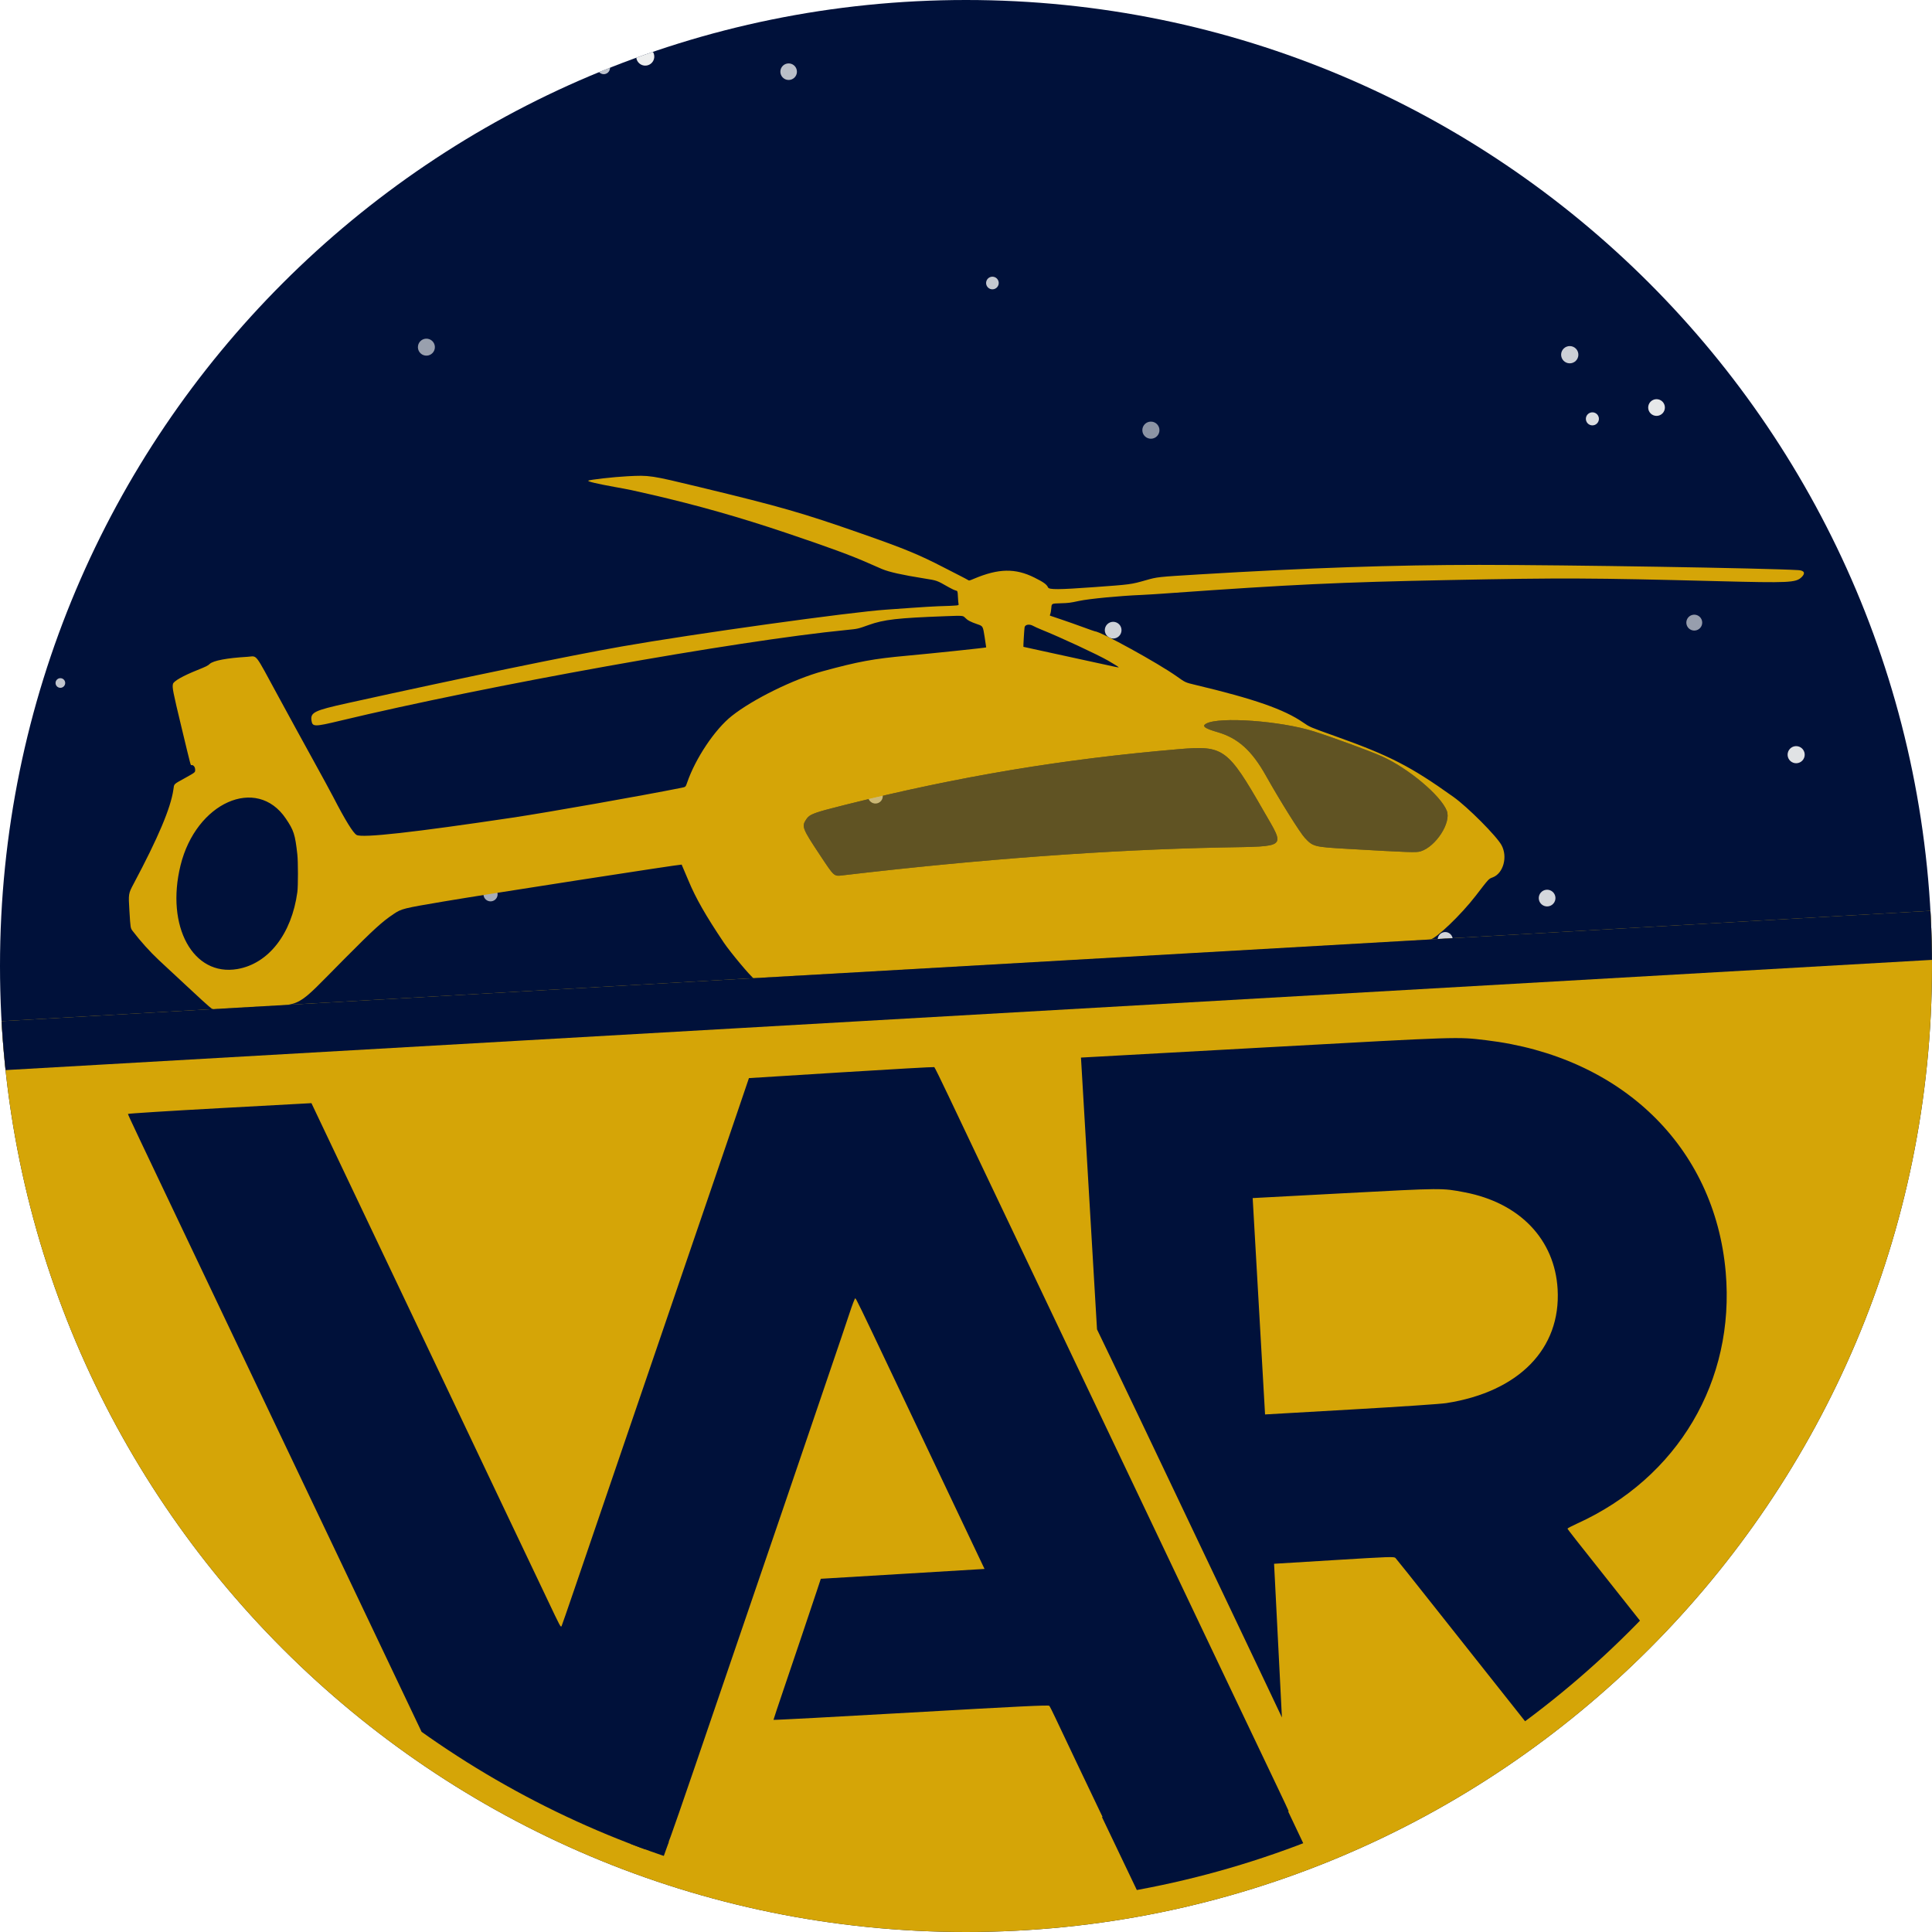
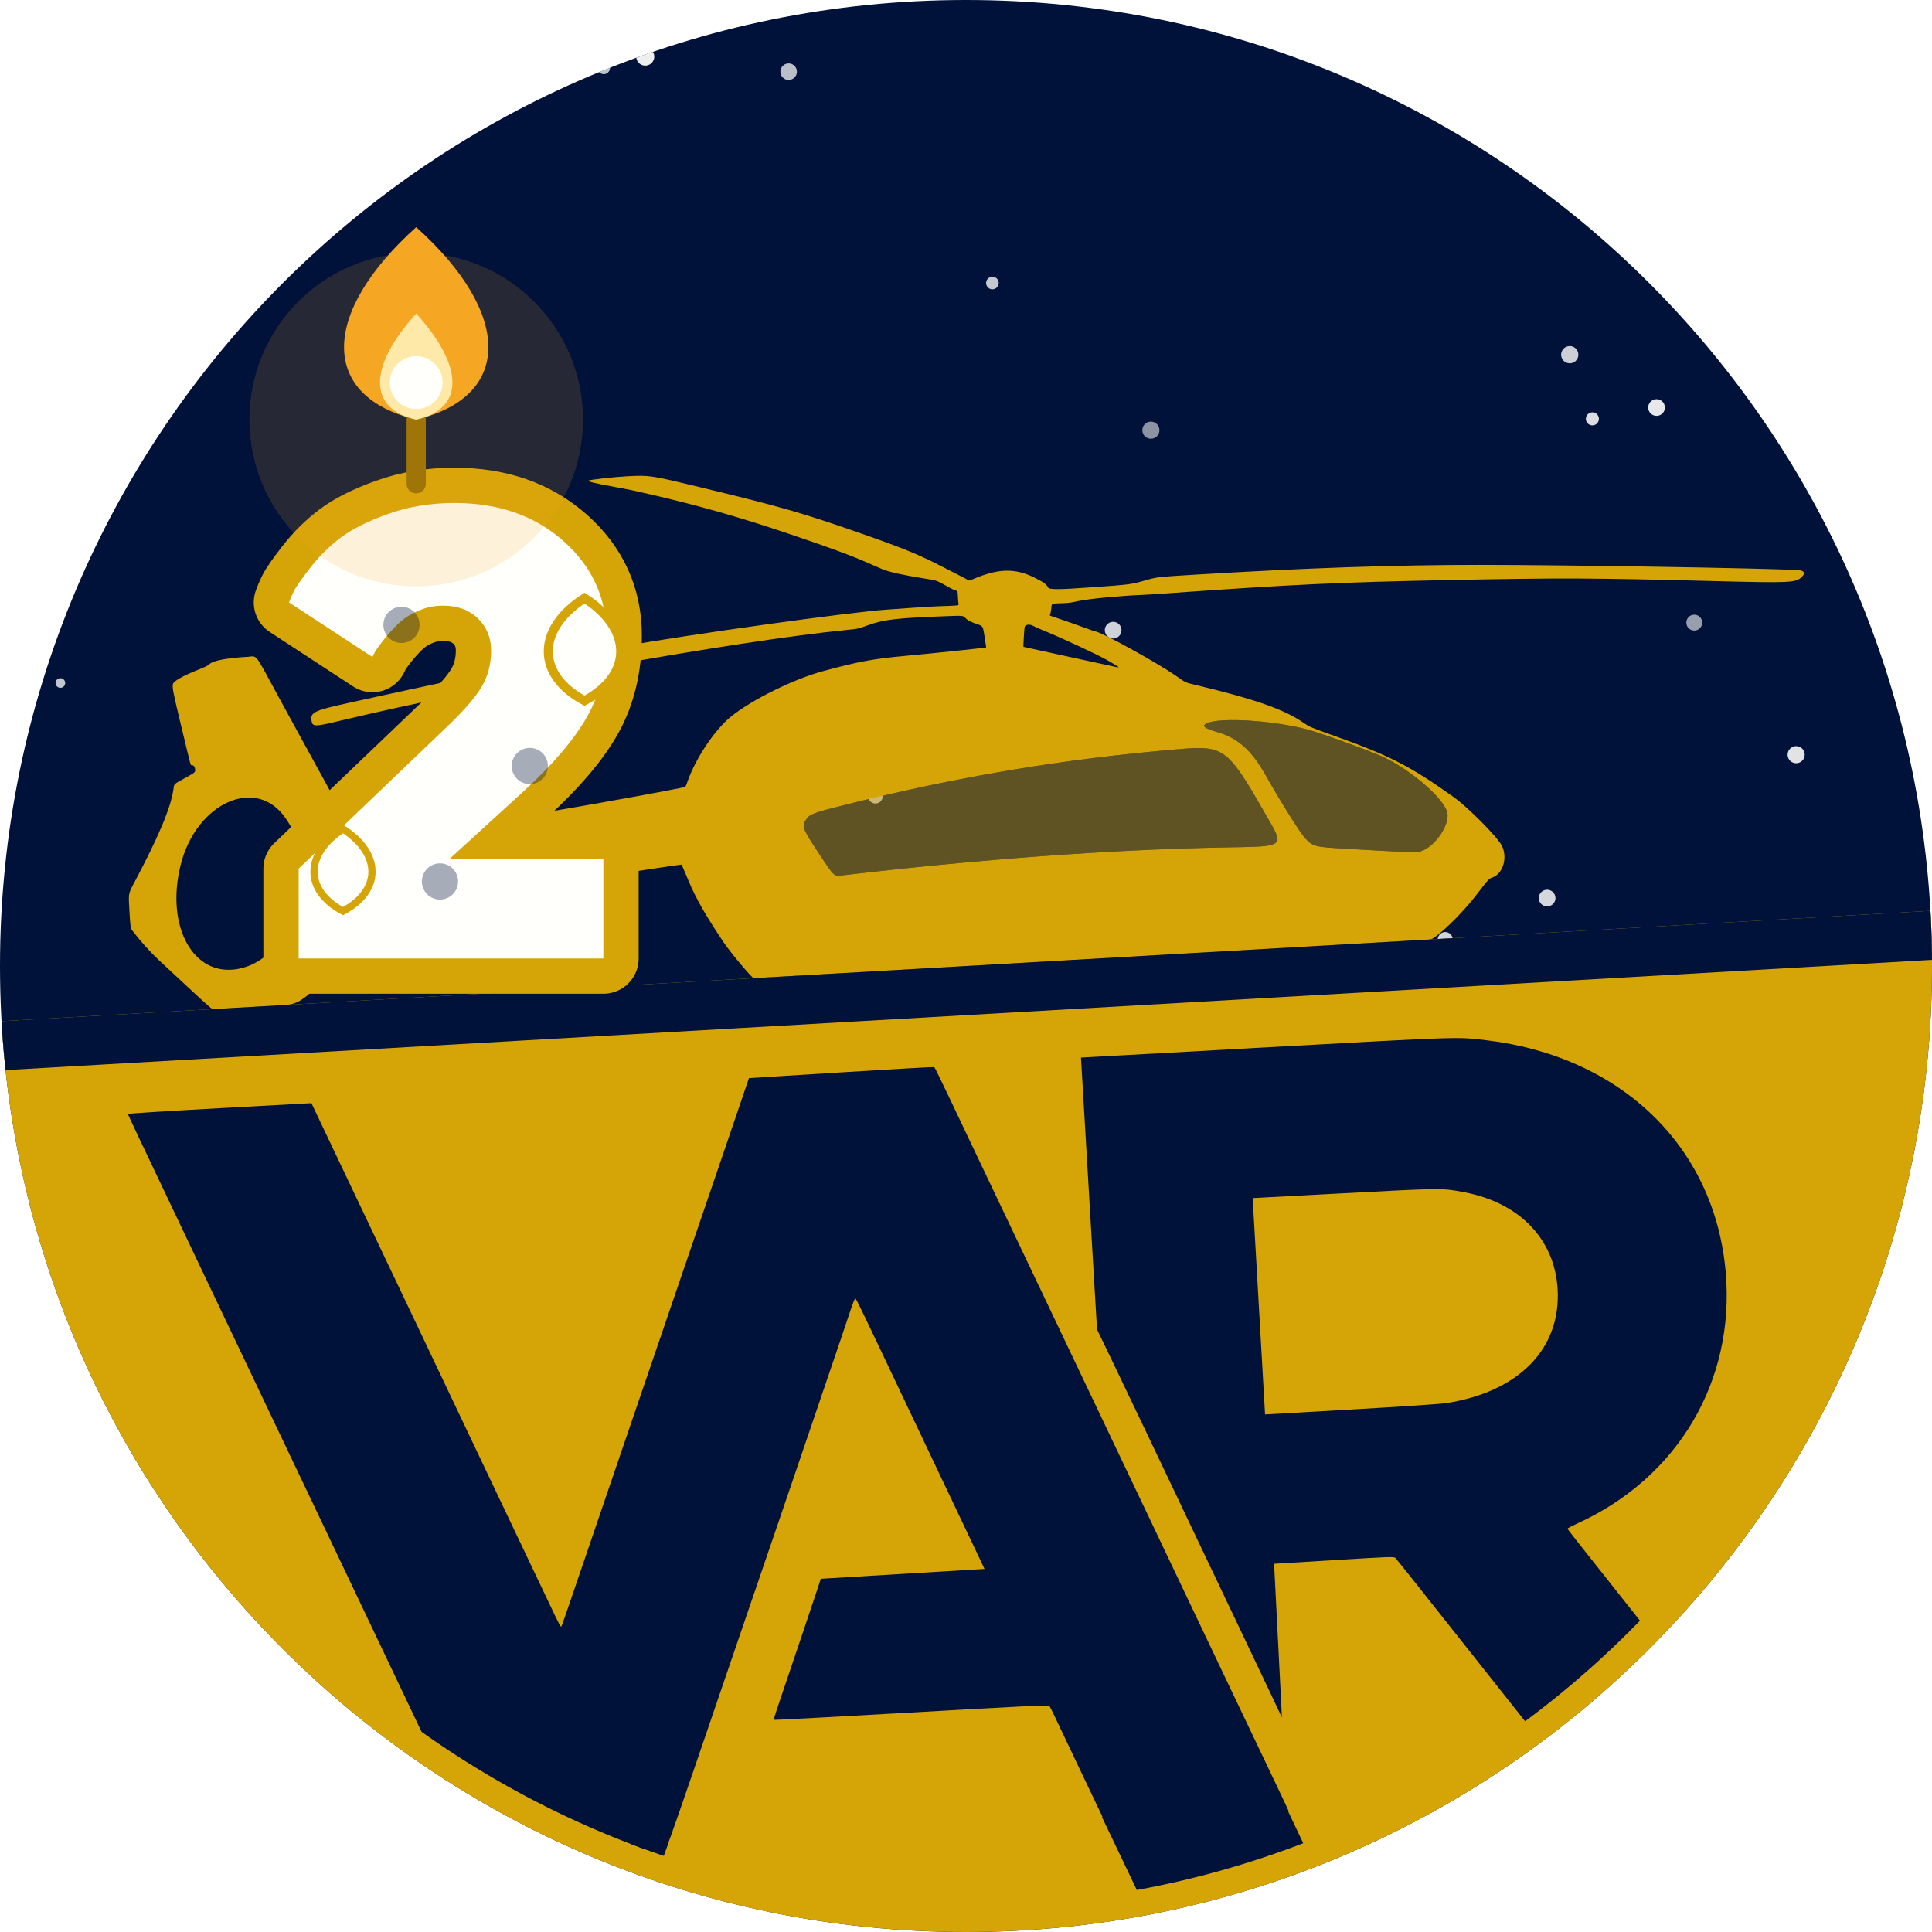
<svg xmlns="http://www.w3.org/2000/svg" viewBox="0 0 512 512" width="512" height="512">
  <defs>
-     <clipPath id="e45">
+     <clipPath id="j48">
      <circle cx="256" cy="256" r="256" />
    </clipPath>
  </defs>
-   <g clip-path="url(#e45)">
+   <g clip-path="url(#j48)">
    <circle cx="256" cy="256" r="256" fill="#00113A" />
    <defs>
-       <clipPath id="o46">
+       <clipPath id="o45">
        <rect x="-512" y="-512" width="1536" height="768" transform="rotate(-3.275 256 256)" />
      </clipPath>
    </defs>
-     <g clip-path="url(#o46)">
+     <g clip-path="url(#o45)">
      <g transform="translate(295,167) scale(1.23) rotate(-11)" opacity="0.81">
        <circle r="1.8" fill="#FFFFFC" />
      </g>
      <g transform="translate(521,248) scale(1.31) rotate(-9)" opacity="0.82">
        <circle r="1.8" fill="#FFFFFC" />
      </g>
      <g transform="translate(226,259) scale(1.11) rotate(-10)" opacity="0.67">
        <circle r="1.8" fill="#FFFFFC" />
      </g>
      <g transform="translate(476,200) scale(1.26) rotate(9)" opacity="0.88">
        <circle r="1.8" fill="#FFFFFC" />
      </g>
      <g transform="translate(492,144) scale(1.14) rotate(-19)" opacity="0.57">
        <circle r="1.8" fill="#FFFFFC" />
      </g>
      <g transform="translate(529,273) scale(0.74) rotate(-7)" opacity="0.81">
        <circle r="1.8" fill="#FFFFFC" />
      </g>
      <g transform="translate(263,75) scale(0.93) rotate(8)" opacity="0.77">
        <circle r="1.8" fill="#FFFFFC" />
      </g>
      <g transform="translate(82,13) scale(0.72) rotate(19)" opacity="0.85">
        <circle r="1.8" fill="#FFFFFC" />
      </g>
      <g transform="translate(15,8) scale(1.23) rotate(-25)" opacity="0.71">
        <circle r="1.8" fill="#FFFFFC" />
      </g>
      <g transform="translate(92,37) scale(1.12) rotate(-2)" opacity="0.74">
        <circle r="1.8" fill="#FFFFFC" />
      </g>
      <g transform="translate(305,114) scale(1.26) rotate(-1)" opacity="0.55">
        <circle r="1.8" fill="#FFFFFC" />
      </g>
      <g transform="translate(189,211) scale(0.77) rotate(19)" opacity="0.56">
        <circle r="1.8" fill="#FFFFFC" />
      </g>
      <g transform="translate(379,238) scale(1.25) rotate(18)" opacity="0.91">
        <circle r="1.8" fill="#FFFFFC" />
      </g>
      <g transform="translate(-2,6) scale(1.09) rotate(11)" opacity="0.74">
        <circle r="1.8" fill="#FFFFFC" />
      </g>
      <g transform="translate(503,100) scale(1.01) rotate(6)" opacity="0.85">
        <circle r="1.8" fill="#FFFFFC" />
      </g>
      <g transform="translate(-9,98) scale(1.22) rotate(-9)" opacity="0.59">
        <circle r="1.8" fill="#FFFFFC" />
      </g>
      <g transform="translate(485,75) scale(1.32) rotate(20)" opacity="0.62">
        <circle r="1.8" fill="#FFFFFC" />
      </g>
      <g transform="translate(439,108) scale(1.23) rotate(21)" opacity="0.90">
        <circle r="1.8" fill="#FFFFFC" />
      </g>
      <g transform="translate(449,165) scale(1.17) rotate(-14)" opacity="0.59">
        <circle r="1.8" fill="#FFFFFC" />
      </g>
      <g transform="translate(448,3) scale(0.78) rotate(18)" opacity="0.63">
        <circle r="1.8" fill="#FFFFFC" />
      </g>
      <g transform="translate(16,181) scale(0.71) rotate(-3)" opacity="0.76">
        <circle r="1.8" fill="#FFFFFC" />
      </g>
      <g transform="translate(-16,258) scale(0.97) rotate(21)" opacity="0.88">
        <circle r="1.8" fill="#FFFFFC" />
      </g>
      <g transform="translate(232,211) scale(1.08) rotate(-15)" opacity="0.77">
        <circle r="1.8" fill="#FFFFFC" />
      </g>
      <g transform="translate(165,6) scale(1.28) rotate(-0)" opacity="0.67">
        <circle r="1.8" fill="#FFFFFC" />
      </g>
      <g transform="translate(397,227) scale(0.71) rotate(-25)" opacity="0.89">
        <circle r="1.8" fill="#FFFFFC" />
      </g>
      <g transform="translate(160,18) scale(0.92) rotate(-8)" opacity="0.75">
        <circle r="1.8" fill="#FFFFFC" />
      </g>
      <g transform="translate(130,237) scale(1.04) rotate(17)" opacity="0.65">
        <circle r="1.8" fill="#FFFFFC" />
      </g>
      <g transform="translate(209,19) scale(1.22) rotate(2)" opacity="0.73">
        <circle r="1.8" fill="#FFFFFC" />
      </g>
      <g transform="translate(-16,-13) scale(0.80) rotate(-16)" opacity="0.84">
        <circle r="1.8" fill="#FFFFFC" />
      </g>
      <g transform="translate(149,227) scale(0.71) rotate(-3)" opacity="0.70">
        <circle r="1.8" fill="#FFFFFC" />
      </g>
      <g transform="translate(509,60) scale(1.20) rotate(-11)" opacity="0.71">
        <circle r="1.8" fill="#FFFFFC" />
      </g>
      <g transform="translate(171,15) scale(1.33) rotate(7)" opacity="0.93">
        <circle r="1.8" fill="#FFFFFC" />
      </g>
      <g transform="translate(113,92) scale(1.25) rotate(9)" opacity="0.60">
        <circle r="1.8" fill="#FFFFFC" />
      </g>
      <g transform="translate(416,94) scale(1.27) rotate(-21)" opacity="0.80">
        <circle r="1.8" fill="#FFFFFC" />
      </g>
      <g transform="translate(410,238) scale(1.23) rotate(18)" opacity="0.83">
        <circle r="1.8" fill="#FFFFFC" />
      </g>
      <g transform="translate(383,249) scale(1.11) rotate(-13)" opacity="0.82">
        <circle r="1.8" fill="#FFFFFC" />
      </g>
      <g transform="translate(422,111) scale(0.96) rotate(-20)" opacity="0.86">
        <circle r="1.8" fill="#FFFFFC" />
      </g>
      <g transform="translate(134,224) scale(0.77) rotate(-16)" opacity="0.68">
        <circle r="1.8" fill="#FFFFFC" />
      </g>
      <g transform="translate(441,19) scale(0.85) rotate(15)" opacity="0.93">
        <circle r="1.8" fill="#FFFFFC" />
      </g>
      <g transform="translate(479,252) scale(1.07) rotate(-20)" opacity="0.90">
        <circle r="1.8" fill="#FFFFFC" />
      </g>
    </g>
    <defs>
-       <clipPath id="f47">
+       <clipPath id="f46">
        <rect x="-512" y="256" width="1536" height="1024" transform="rotate(-3.275 256 256)" />
      </clipPath>
    </defs>
-     <g clip-path="url(#f47)">
+     <g clip-path="url(#f46)">
      <g transform="rotate(-3.275 256 256)">
        <g transform="translate(0,256)">
          <rect x="-512" y="0" width="1536" height="1024" fill="#D5A507" />
        </g>
      </g>
    </g>
    <g fill="#D5A507" transform="translate(34.00,126.11) scale(0.444)">
      <path d="M35.7 305.27C27.86 297.99 20 290.67 18.23 289.02C12.94 284.07 7.26 277.76 2.59 271.63C1.3 269.94 1.3 269.94 0.67 259.67C0.04 249.4 0.04 249.4 3.21 243.43C17.85 215.93 25.31 198.26 26.9 187.33C27.45 183.58 26.65 184.36 34.25 180.13C39.92 176.97 39.91 176.98 39.91 175.49C39.91 173.85 39.02 172.61 37.83 172.6C37.11 172.6 37.81 175.22 31.69 149.81C26.64 128.87 26.11 126.2 26.67 124.15C27.12 122.49 32.62 119.37 41.13 115.95C46.53 113.78 47.49 113.3 48.58 112.26C50.67 110.26 58.97 108.69 71.24 107.99C77.19 107.64 74.98 104.81 89.29 131.15C96.15 143.79 105.73 161.29 110.57 170.04C115.41 178.79 120.75 188.62 122.44 191.88C129.48 205.52 134.23 213.21 136.29 214.34C139.72 216.22 170.18 212.83 229.23 204.01C250.02 200.91 306.75 190.88 330.23 186.17C332.66 185.68 332.66 185.68 333.54 183.12C338.5 168.63 350.1 151.3 360.17 143.32C372.8 133.3 397.13 121.34 414.41 116.63C435.84 110.79 444.66 109.17 464.81 107.34C479.81 105.98 511.76 102.62 512.05 102.38C512.08 102.36 511.65 99.49 511.1 96.01C510.1 89.68 510.1 89.68 506.87 88.58C502.65 87.13 501 86.26 499.45 84.67C498.18 83.37 498.18 83.37 487.88 83.75C459.05 84.82 451.08 85.73 441.9 89.01C435.4 91.33 435.45 91.31 428.8 91.97C362.81 98.45 214.12 125.11 126.21 146.21C111.13 149.83 109.91 149.82 109.35 146.09C108.62 141.18 110.96 140.04 130.7 135.68C199.78 120.43 262.82 107.4 294.63 101.81C336.98 94.36 431.41 81.22 452.54 79.84C455.13 79.67 462.05 79.18 467.91 78.75C473.77 78.33 480.74 77.91 483.41 77.82C496.02 77.41 495.76 77.44 495.55 76.49C495.44 76.03 495.28 74.08 495.18 72.17C495.01 68.69 495.01 68.69 493.75 68.38C493.06 68.2 491.24 67.34 489.71 66.47C482.4 62.32 482.87 62.48 475.05 61.23C461.69 59.09 454.17 57.41 449.82 55.59C448.42 55 444.91 53.47 442.02 52.19C431.61 47.57 418.28 42.66 392.8 34.08C364.87 24.67 339.59 17.5 311.76 11.09C299.95 8.37 299.99 8.38 290.21 6.6C279.38 4.63 274.04 3.36 274.55 2.87C275.14 2.3 289.73 0.65 297.88 0.23C311.16 -0.46 311.55 -0.4 341.15 6.74C389.7 18.46 402.15 22.04 437.97 34.58C462.99 43.33 472.02 47.05 486.52 54.55C489.7 56.2 494.13 58.47 496.36 59.59C498.58 60.72 500.74 61.86 501.14 62.13C501.87 62.62 501.89 62.62 504.82 61.38C519.4 55.23 529.43 55.03 540.79 60.69C546.35 63.46 548.17 64.78 548.98 66.6C549.58 67.97 555.31 67.94 575.92 66.45C598.39 64.83 598.39 64.83 607.34 62.29C614.29 60.32 614.14 60.33 639.56 58.79C703.41 54.93 756.26 53.13 806.36 53.13C858.12 53.13 977.54 55.09 996.82 56.26C1000.43 56.48 1001.17 58.14 998.71 60.49C995.29 63.76 991.43 63.94 948.73 62.85C873.08 60.91 856.08 60.83 788.97 62.17C722.22 63.5 694.67 64.8 620.01 70.11C613.86 70.55 607 70.98 604.77 71.07C591.89 71.59 573.5 73.35 567.47 74.64C561.97 75.82 561.32 75.9 556.36 76.04C551.11 76.19 551.11 76.19 550.94 78.75C550.84 80.16 550.57 81.77 550.34 82.33C550.01 83.11 549.99 83.38 550.24 83.47C550.42 83.53 553.42 84.55 556.9 85.72C560.39 86.9 566.25 88.96 569.93 90.32C573.61 91.67 576.74 92.77 576.89 92.77C580.14 92.77 614.7 111.79 625.81 119.69C630.93 123.34 630.93 123.34 636.87 124.75C672.02 133.12 689.95 139.38 701.29 147.24C705.18 149.93 705.18 149.93 720.24 155.31C752.95 166.98 765.35 173.35 790.99 191.66C799.5 197.73 816.67 214.97 819.64 220.42C823.42 227.36 820.75 237.21 814.42 239.63C811.9 240.59 812.26 240.2 804.25 250.61C795.46 262.02 780.6 276.24 776.87 276.82C775.66 277 373.53 299.94 373.25 299.84C371.87 299.33 359.32 284.34 355.46 278.59C344.66 262.51 338.75 252.16 334.39 241.69C332.21 236.45 330.36 232.1 330.28 232.02C329.97 231.71 213.68 249.73 187.97 254.08C164.08 258.12 163.13 258.35 158.5 261.43C151.54 266.06 146.73 270.44 129.11 288.18C98.73 318.77 105.03 315.29 77.25 316.85C63.91 317.61 52.31 318.29 51.48 318.37C49.96 318.52 49.96 318.52 35.7 305.27ZM65.16 294.35C83.73 291.12 97.51 273.39 100.91 248.38C101.38 244.97 101.37 230.17 100.9 226C99.56 213.99 98.8 211.61 94.02 204.55C76.64 178.83 40.43 194.92 31.18 232.47C22.2 268.91 38.7 298.96 65.16 294.35ZM426.51 238.42C508.82 228.76 585.47 223.14 652.64 221.81C692.24 221.03 690.56 222.48 677.71 200.11C656.08 162.43 653.86 160.82 626.75 163.14C557.73 169.02 495.94 179.34 427.86 196.36C408.78 201.13 406.7 201.91 404.56 205.13C401.84 209.25 402.31 210.47 412.79 226.27C421.54 239.45 421.09 239.05 426.51 238.42ZM771.34 224.12C780.47 221.3 789.76 206.88 786.96 199.86C783.31 190.7 764.16 174.62 748.38 167.48C741.64 164.43 718.63 155.97 707.64 152.51C687.74 146.23 651.12 143.59 643.34 147.88C640.63 149.37 642.43 150.74 649.96 152.91C662.3 156.47 670.56 163.87 679.03 178.98C687.23 193.6 699.29 212.89 702.16 215.99C707.1 221.32 707.66 221.47 727.59 222.62C764.71 224.76 768.81 224.9 771.34 224.12ZM591.15 114.24C591.15 114.08 588 112.11 584.82 110.28C578.3 106.55 556.35 96.34 545.07 91.8C543.08 91 540.82 89.97 540.03 89.52C537.82 88.26 535.19 88.74 534.96 90.44C534.72 92.22 534.14 101.92 534.27 102.04C534.33 102.09 541.55 103.67 550.3 105.55C559.05 107.43 571.61 110.17 578.21 111.63C589.8 114.19 591.15 114.47 591.15 114.24Z" fill-rule="evenodd" />
      <path d="M426.51 238.42C508.82 228.76 585.47 223.14 652.64 221.81C692.24 221.03 690.56 222.48 677.71 200.11C656.08 162.43 653.86 160.82 626.75 163.14C557.73 169.02 495.94 179.34 427.86 196.36C408.78 201.13 406.7 201.91 404.56 205.13C401.84 209.25 402.31 210.47 412.79 226.27C421.54 239.45 421.09 239.05 426.51 238.42ZM771.34 224.12C780.47 221.3 789.76 206.88 786.96 199.86C783.31 190.7 764.16 174.62 748.38 167.48C741.64 164.43 718.63 155.97 707.64 152.51C687.74 146.23 651.12 143.59 643.34 147.88C640.63 149.37 642.43 150.74 649.96 152.91C662.3 156.47 670.56 163.87 679.03 178.98C687.23 193.6 699.29 212.89 702.16 215.99C707.1 221.32 707.66 221.47 727.59 222.62C764.71 224.76 768.81 224.9 771.34 224.12Z" opacity="0.45" />
    </g>
    <g transform="translate(256,256) rotate(-3.275)">
      <rect x="-614.4" y="0" width="1228.8" height="13" fill="#00113A" />
    </g>
+     <g transform="translate(120,254)">
+       <g stroke="#D5A507" stroke-linejoin="round" stroke-width="110.0" fill="#D5A507" transform="translate(-48.5,0.0)">
+         <path transform="translate(0.00,0) scale(0.17,-0.17)" d="M45.0 140.0 275.0 360.0Q315.0 398.0 330.0 423.0Q345.0 448.0 345.0 480.0Q345.0 510.0 324.5 530.0Q304.0 550.0 270.0 550.0Q250.0 550.0 231.5 542.0Q213.0 534.0 200.5 522.0Q188.0 510.0 178.5 498.0Q169.0 486.0 164.0 478.0L160.0 470.0L30.0 555.0Q32.0 561.0 37.0 571.5Q42.0 582.0 63.0 609.0Q84.0 636.0 110.5 656.0Q137.0 676.0 184.5 693.0Q232.0 710.0 288.0 710.0Q391.0 710.0 458.0 650.5Q525.0 591.0 525.0 503.0Q525.0 431.0 495.0 377.5Q465.0 324.0 395.0 260.0L280.0 155.0H520.0V0.0H45.0Z" />
+       </g>
+       <g fill="#FFFFFC" transform="translate(-48.5,0.0)">
+         <path transform="translate(0.00,0) scale(0.17,-0.17)" d="M45.0 140.0 275.0 360.0Q315.0 398.0 330.0 423.0Q345.0 448.0 345.0 480.0Q345.0 510.0 324.5 530.0Q304.0 550.0 270.0 550.0Q250.0 550.0 231.5 542.0Q213.0 534.0 200.5 522.0Q188.0 510.0 178.5 498.0Q169.0 486.0 164.0 478.0L160.0 470.0L30.0 555.0Q32.0 561.0 37.0 571.5Q42.0 582.0 63.0 609.0Q84.0 636.0 110.5 656.0Q137.0 676.0 184.5 693.0Q232.0 710.0 288.0 710.0Q391.0 710.0 458.0 650.5Q525.0 591.0 525.0 503.0Q525.0 431.0 495.0 377.5Q465.0 324.0 395.0 260.0L280.0 155.0H520.0V0.0H45.0Z" />
+       </g>
+       <circle cx="-13.6" cy="-88.4" r="4.8" fill="#00113A" opacity=".35" />
+       <circle cx="20.4" cy="-51.0" r="4.8" fill="#00113A" opacity=".35" />
+       <circle cx="-3.4" cy="-20.4" r="4.8" fill="#00113A" opacity=".35" />
+       <line x1="-9.7" y1="-125.8" x2="-9.7" y2="-142.8" stroke="#8F6C04" stroke-width="5.1" stroke-linecap="round" />
+       <g transform="translate(34.9,-95.5)">
+         <path d="M0,0 C12.8,8.2 12.8,20.4 0,27.2 C-12.8,20.4 -12.8,8.2 0,0Z" fill="#FFFFFC" stroke="#D5A507" stroke-width="2.4" />
+       </g>
+       <g transform="translate(-29.1,-34.3) scale(.8)">
+         <path d="M0,0 C12.8,8.2 12.8,20.4 0,27.2 C-12.8,20.4 -12.8,8.2 0,0Z" fill="#FFFFFC" stroke="#D5A507" stroke-width="2.4" />
+       </g>
+       <g transform="translate(-9.7,-142.8)">
+         <circle r="44.2" fill="#F5A623" opacity=".16" />
+         <path d="M0,-51.0 C25.5,-28.1 25.5,-6.1 0,0 C-25.5,-6.1 -25.5,-28.1 0,-51.0Z" fill="#F5A623" />
+         <path d="M0,-28.1 C12.8,-14.0 12.8,-2.8 0,0 C-12.8,-2.8 -12.8,-14.0 0,-28.1Z" fill="#FFE9A8" />
+         <circle cy="-9.8" r="7.0" fill="#FFFFFC" />
+       </g>
+     </g>
    <g transform="rotate(-3.275 256 256)">
      <defs>
-         <clipPath id="wc48">
+         <clipPath id="wc47">
          <circle cx="256" cy="256" r="249.00" />
        </clipPath>
      </defs>
-       <g clip-path="url(#wc48)">
+       <g clip-path="url(#wc47)">
        <g fill="#00113A" transform="translate(32.03,282.00) scale(0.42394)">
          <path d="M195.1 478.09C193.93 477.63 193.3 476.14 173.69 427.85C169.31 417.07 161.96 399.04 157.36 387.77C144.85 357.16 130.53 321.99 124.7 307.6C121.86 300.58 116.25 286.82 112.24 277.02C99.77 246.52 89.4 221.12 84.01 207.84C76.29 188.85 63.1 156.48 36.82 92.04C5.35 14.87 0 1.67 0 1.08C0 0.81 25.85 0.66 57.45 0.74L114.9 0.89L119.73 12.77C122.38 19.3 128.74 34.93 133.87 47.51C145.14 75.16 159.52 110.48 170.14 136.58C174.45 147.19 182.06 165.9 187.05 178.15C196.26 200.76 206.8 226.67 220.74 260.99C224.99 271.44 230.49 284.93 232.96 290.97C235.43 297.02 240.44 309.31 244.09 318.29C251.9 337.51 251.75 337.2 252.42 336.01C252.69 335.53 256.69 325.8 261.33 314.39C269.84 293.41 277.55 274.47 295.12 231.29C300.44 218.23 308.05 199.52 312.04 189.73C318.74 173.26 325.93 155.59 346.48 105.11C350.8 94.49 358.42 75.79 363.41 63.54C368.4 51.29 376.16 32.19 380.66 21.08L388.83 0.89L446.64 0.59C478.44 0.43 504.66 0.45 504.91 0.64C505.16 0.82 508.67 9.11 512.7 19.04C516.73 28.98 524.11 47.13 529.11 59.38C541.84 90.6 555.55 124.24 565.9 149.64C570.75 161.56 578.1 179.6 582.23 189.73C586.36 199.85 593.99 218.56 599.17 231.29C604.36 244.03 612.91 265.01 618.18 277.91C633.59 315.68 644.01 341.24 650.83 358.08C654.35 366.73 659.95 380.49 663.29 388.66C666.63 396.82 673.22 412.99 677.95 424.58C682.68 436.18 689.46 452.8 693.03 461.52C696.6 470.24 699.52 477.52 699.52 477.7C699.52 477.88 673.66 478.03 642.04 478.03L584.56 478.03L581.68 471.05C577.2 460.19 560.23 418.53 557.18 410.93C555.68 407.17 554.19 403.76 553.87 403.36C553.42 402.77 535.39 402.61 467.27 402.61C419.95 402.61 381.24 402.46 381.24 402.26C381.24 402.07 384.56 393.72 388.61 383.71C396.8 363.5 408.21 335.11 412.82 323.49L415.81 315.92L467.08 315.77L518.34 315.62L513.87 304.63C511.41 298.59 505.44 283.89 500.59 271.97C495.75 260.05 487.88 240.68 483.1 228.92C478.32 217.16 470.83 198.72 466.45 187.95C450.59 148.87 447.82 142.25 447.34 142.09C447.07 142 445.2 146.13 443.18 151.28C441.16 156.42 434.67 172.52 428.75 187.05C422.83 201.59 414.81 221.36 410.93 231C407.04 240.63 399.56 259.07 394.3 271.97C376.24 316.27 366.82 339.41 358.64 359.56C345.14 392.83 338.8 408.42 330.37 429.04C311.03 476.38 310.36 477.95 309.1 478.28C307.23 478.79 196.4 478.6 195.1 478.09ZM881.95 474.91C879.81 472 876.03 466.65 856.48 438.84C852.23 432.79 840.49 416.09 830.38 401.72C820.26 387.35 807.21 368.78 801.36 360.45C784.84 336.91 776.14 324.62 775.21 323.48C774.4 322.5 772.01 322.45 736.79 322.59L699.23 322.74L698.93 370.83L698.63 418.92L690.21 398.15C685.57 386.72 677.74 367.49 672.81 355.4C667.87 343.32 660.52 325.28 656.47 315.32C652.42 305.36 644.8 286.65 639.54 273.75C634.28 260.85 625.94 240.41 621.01 228.33C616.08 216.24 608.68 198.2 604.57 188.24L597.09 170.13L596.94 85.03L596.79 -0.07L711.55 0.16C835.48 0.41 832.04 0.32 850.36 3.58C934.1 18.49 989.12 78.21 991.5 156.77C993.56 225.09 954.38 283.51 889.7 308.51C886.35 309.81 883.62 311.05 883.61 311.28C883.61 311.67 888.25 318.33 910.61 350.06C915.44 356.92 922.68 367.21 926.69 372.92C930.71 378.64 938.14 389.19 943.21 396.38C948.28 403.56 955.61 413.98 959.5 419.54C963.39 425.09 972.96 438.72 980.78 449.82C999.57 476.5 1000 477.12 1000 477.61C1000 477.84 973.95 478.03 942.12 478.03C884.24 478.03 884.24 478.03 881.95 474.91ZM812.44 228.62C858.16 224.16 885.99 198.77 885.99 161.52C885.99 130.34 865.44 106.28 831.53 97.74C817.42 94.19 818.24 94.23 756.09 93.98L698.93 93.75L698.93 161.48L698.93 229.22L752.61 229.22C784.27 229.22 808.81 228.97 812.44 228.62Z" fill-rule="evenodd" />
          <path d="M192.83 474.62 L311.60 474.62 L252.04 614.97 L252.04 614.97 ZM582.75 474.62 L697.88 474.62 L780.63 678.62 L666.26 678.62 ZM887.32 474.62 L997.18 474.62 L1138.70 678.62 L1067.96 678.62 Z" />
        </g>
      </g>
    </g>
  </g>
</svg>
